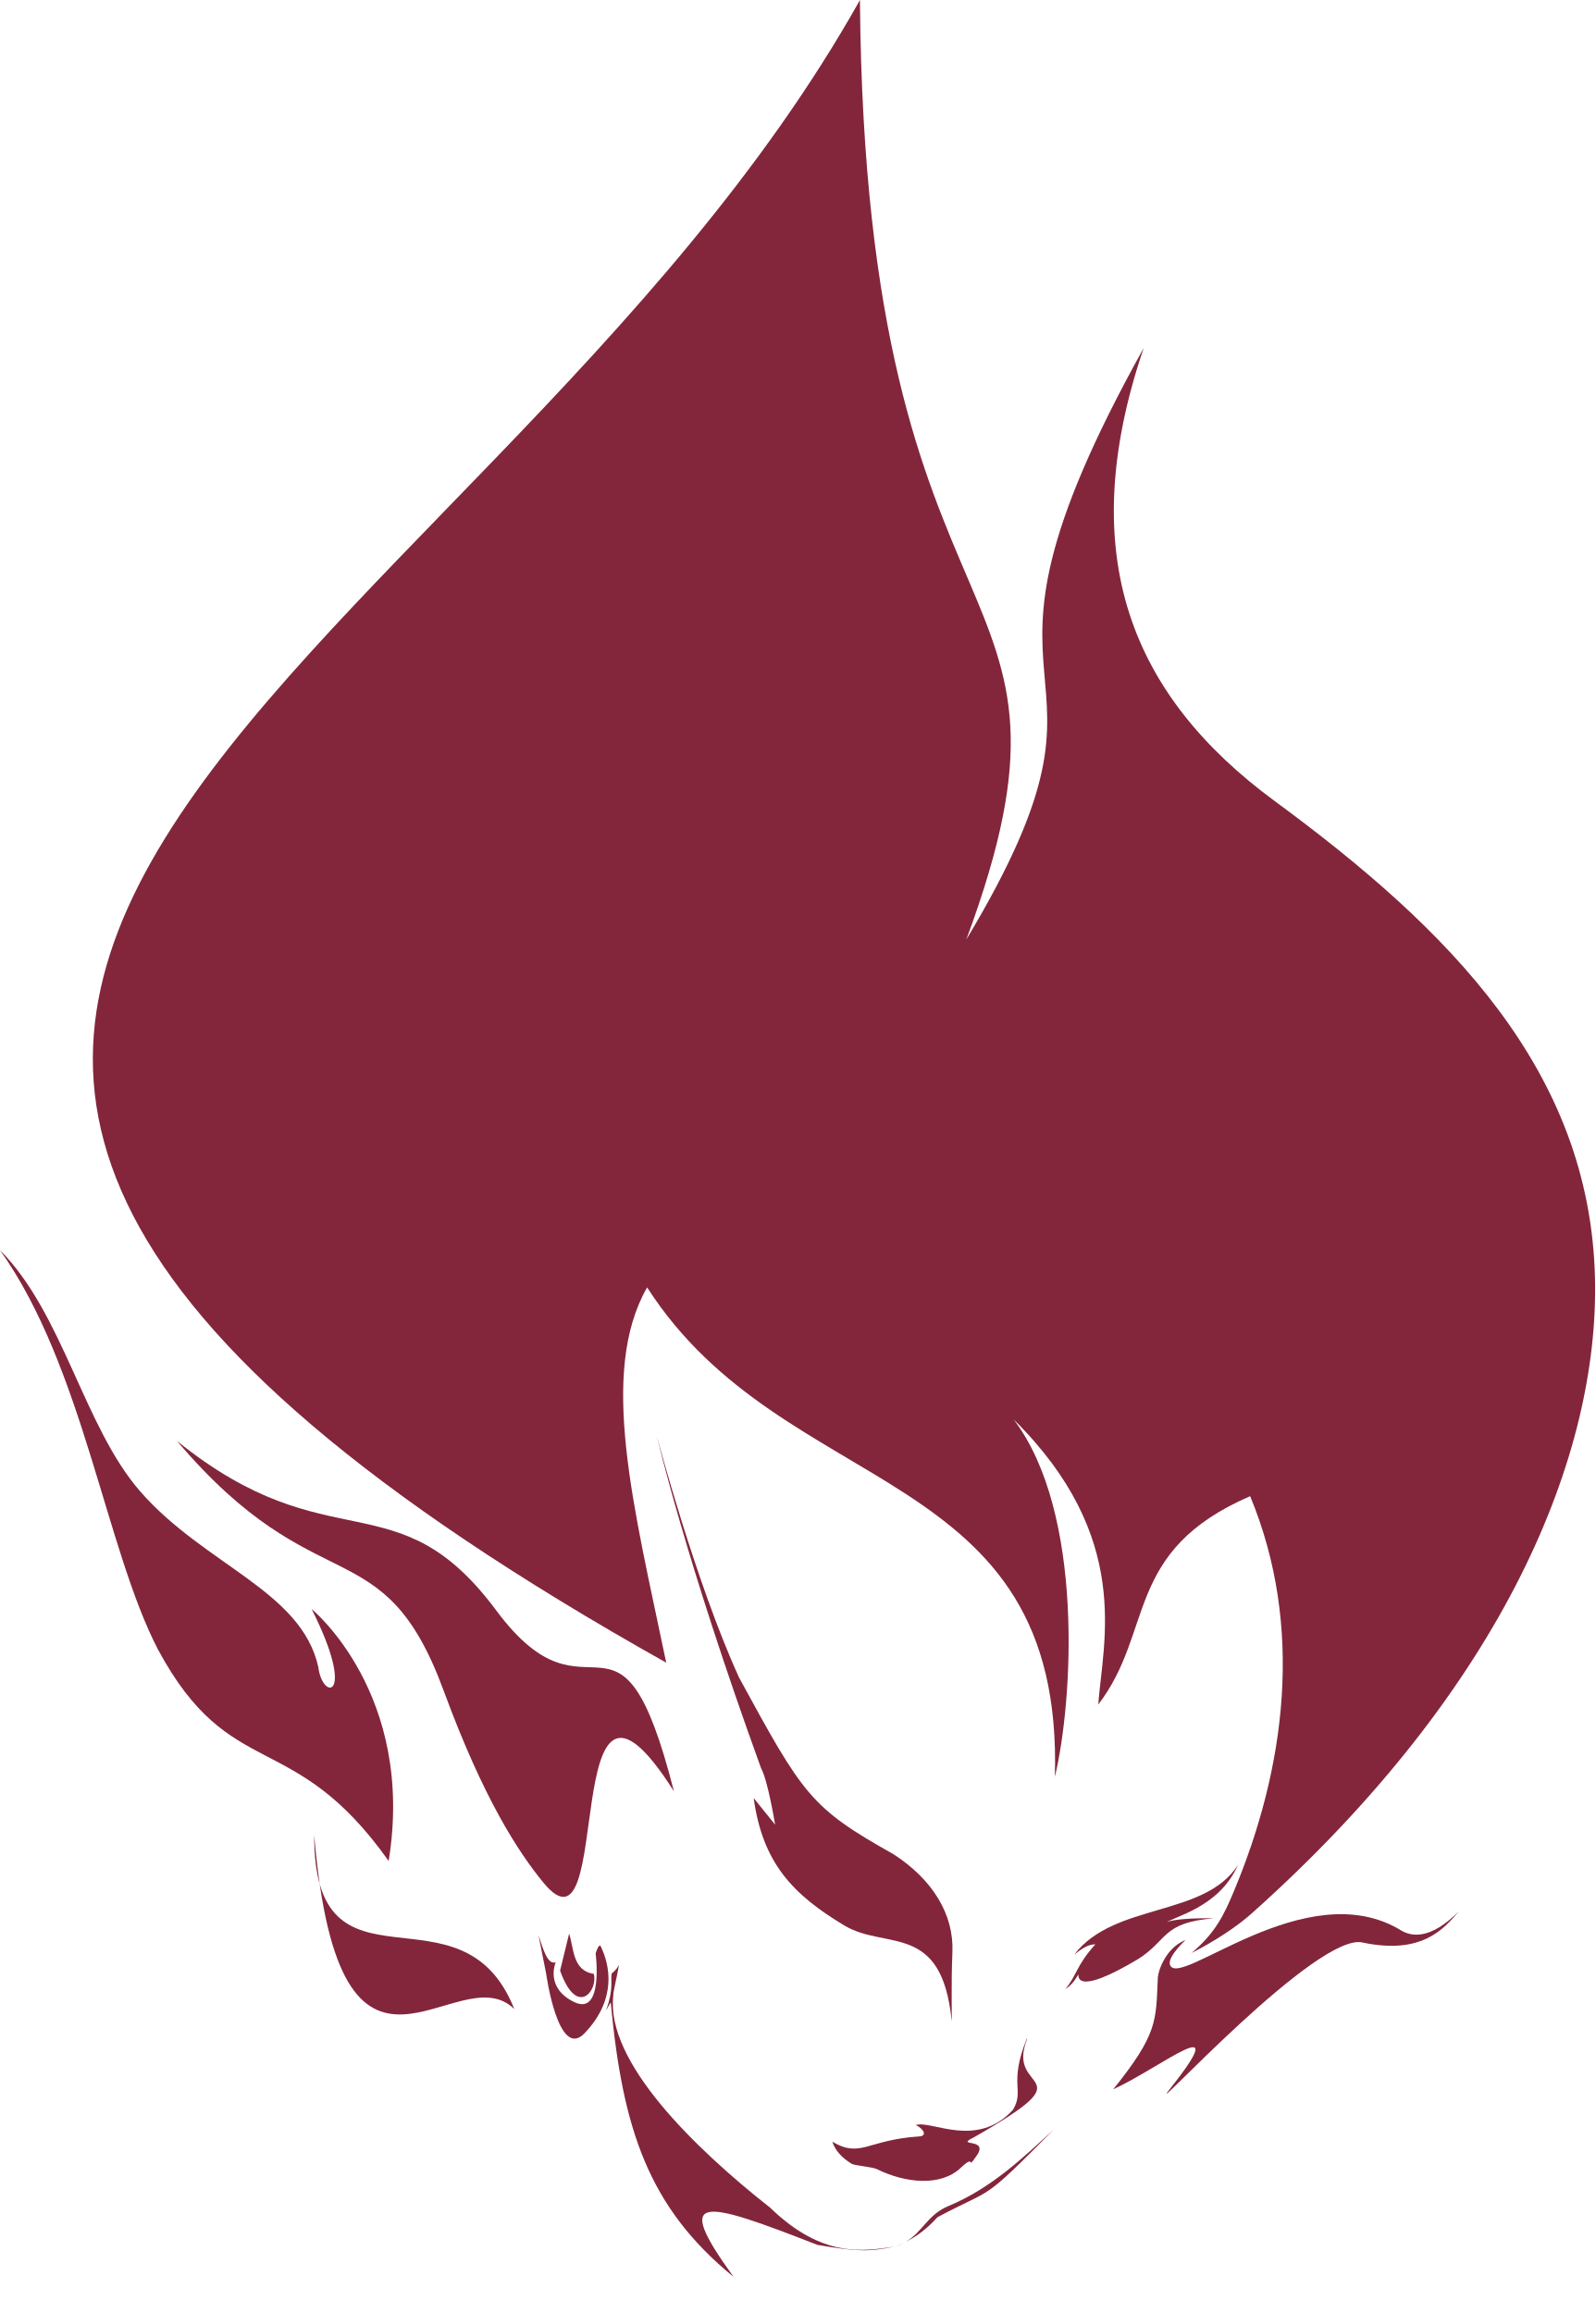
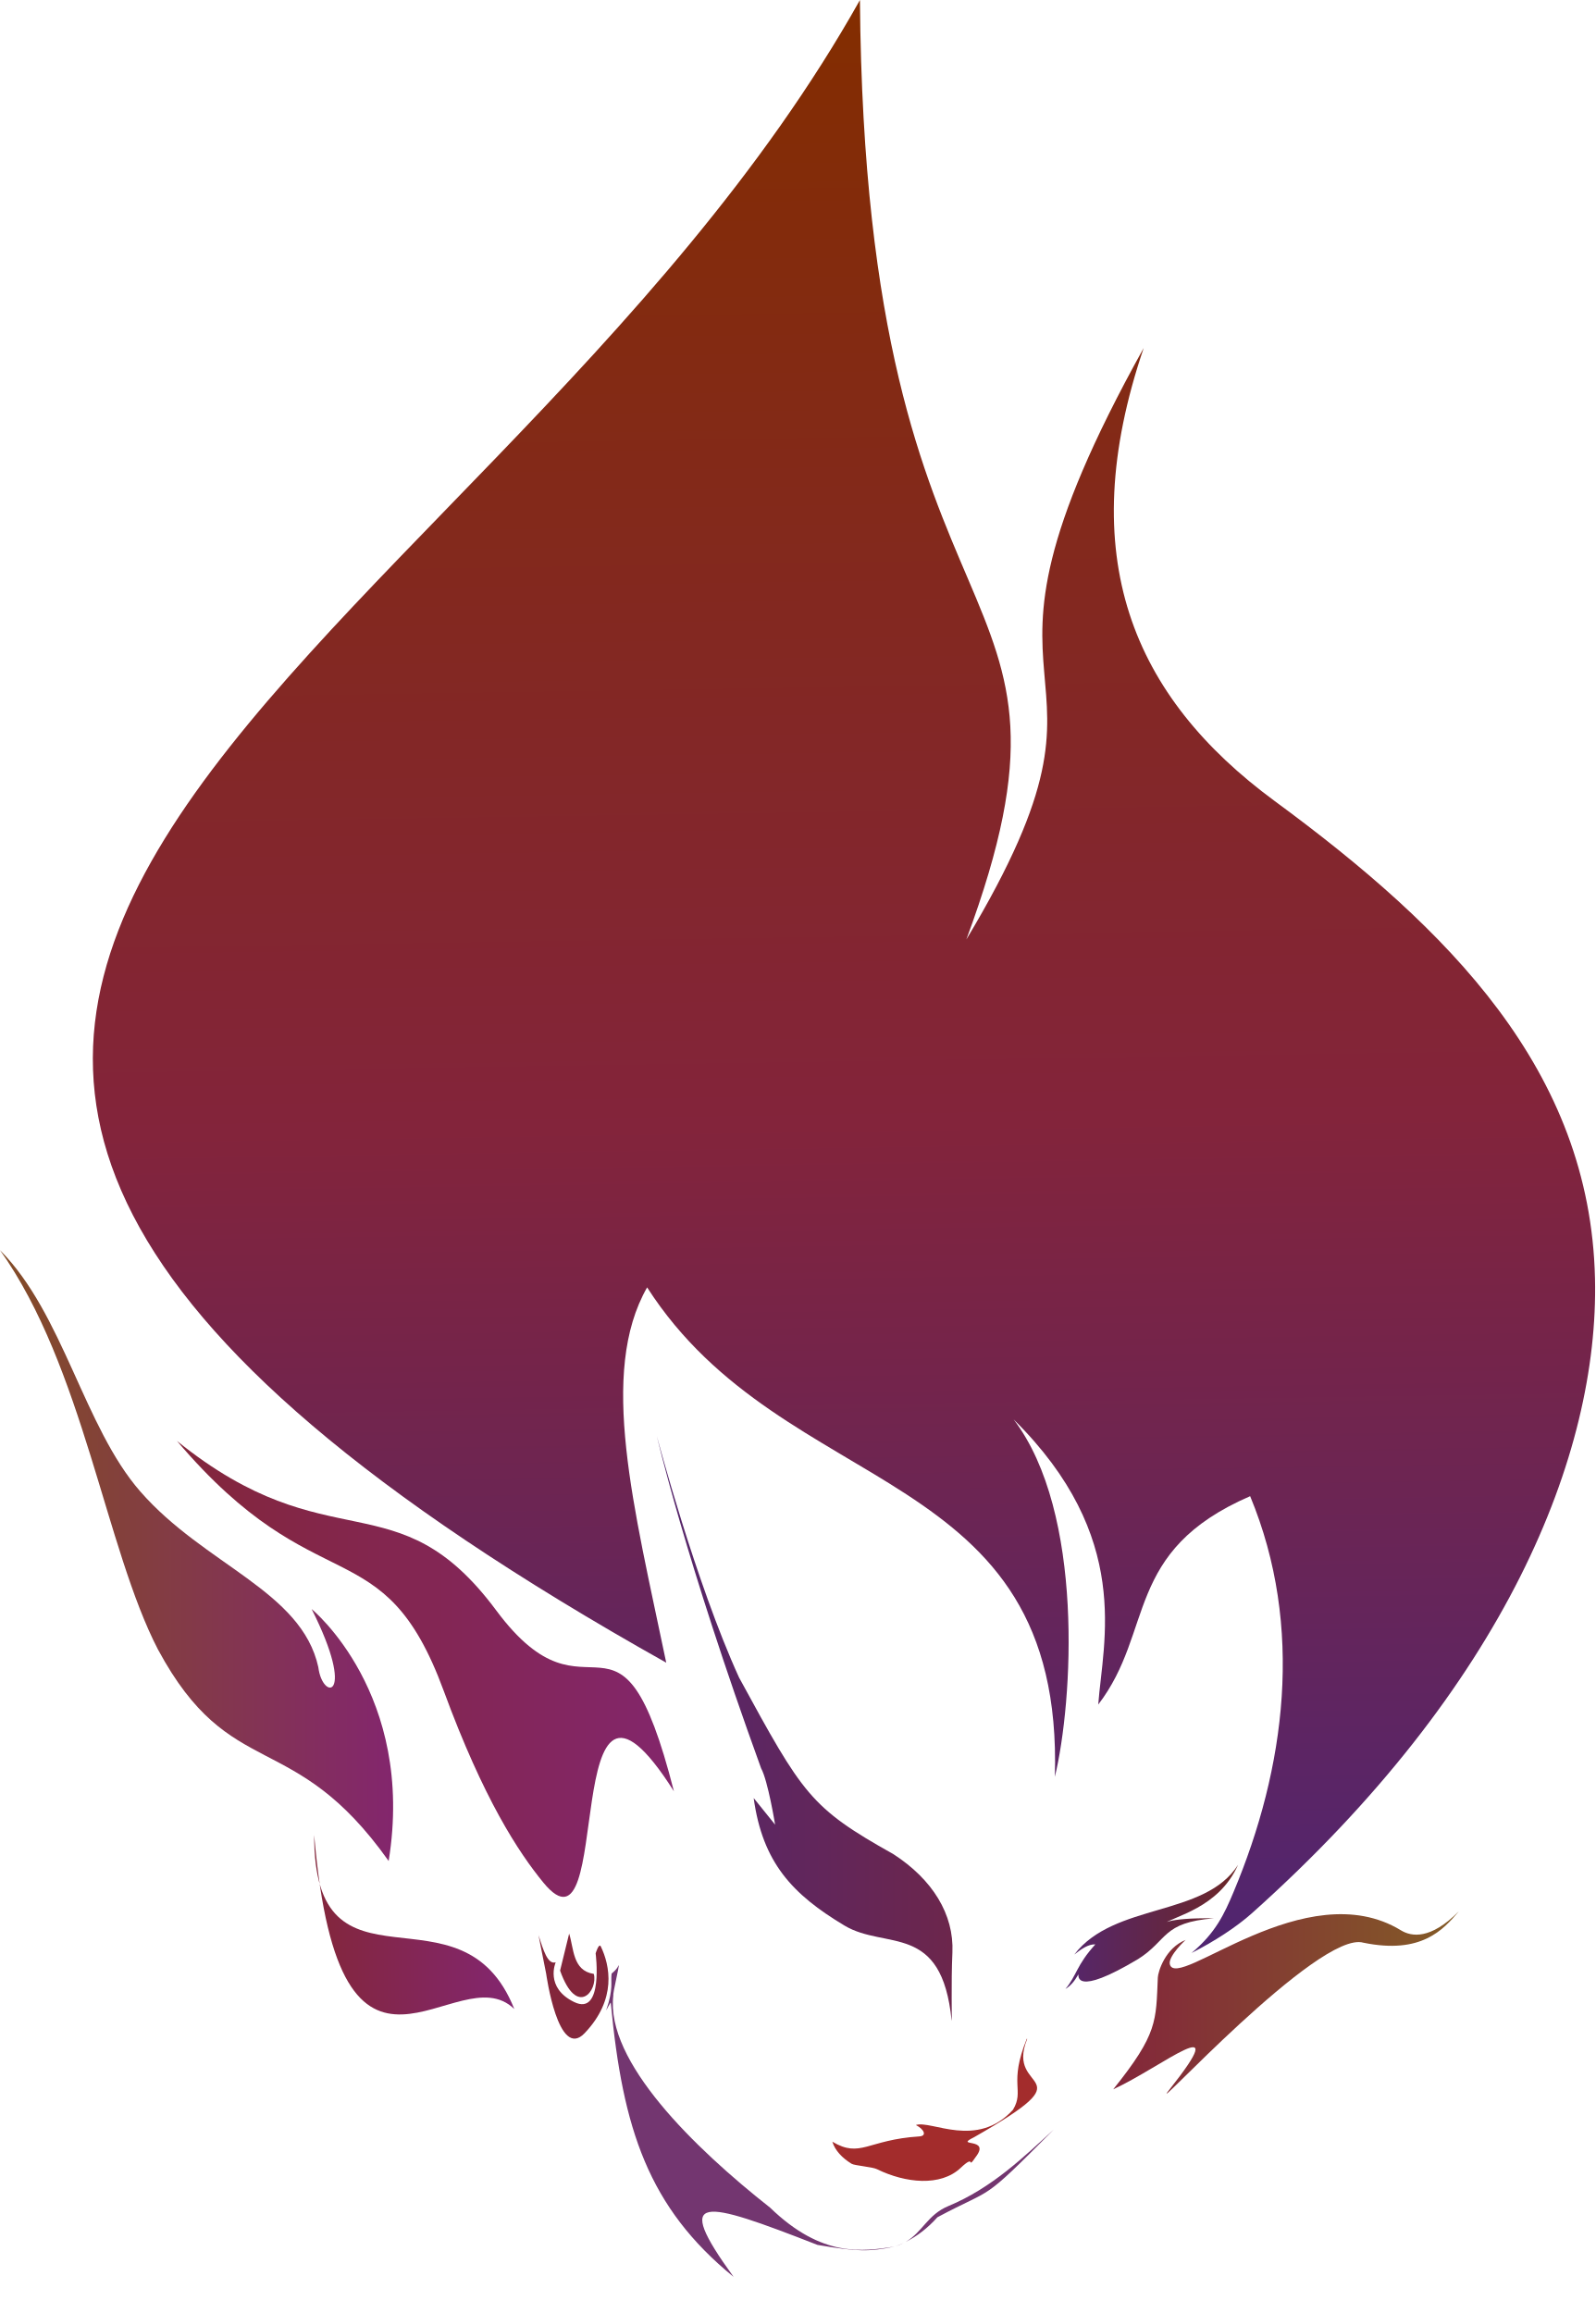
- <svg xmlns="http://www.w3.org/2000/svg" width="20" height="29" viewBox="0 0 5.292 7.673" version="1.1" id="svg5" xml:space="preserve">
-   <defs id="defs2" />
+ <svg xmlns="http://www.w3.org/2000/svg" xmlns:xlink="http://www.w3.org/1999/xlink" width="20" height="29" viewBox="0 0 5.292 7.673" version="1.1" id="svg5" xml:space="preserve">
+   <defs id="defs2">
+     <linearGradient id="linearGradient3678">
+       <stop style="stop-color:#83263b;stop-opacity:1;" offset="0" id="stop3674" />
+       <stop style="stop-color:#832670;stop-opacity:1;" offset="1" id="stop3676" />
+     </linearGradient>
+     <linearGradient id="linearGradient3670">
+       <stop style="stop-color:#83263b;stop-opacity:1;" offset="0" id="stop3666" />
+       <stop style="stop-color:#83266b;stop-opacity:1;" offset="1" id="stop3668" />
+     </linearGradient>
+     <linearGradient id="linearGradient3662">
+       <stop style="stop-color:#834c26;stop-opacity:1;" offset="0" id="stop3658" />
+       <stop style="stop-color:#83266d;stop-opacity:1;" offset="1" id="stop3660" />
+     </linearGradient>
+     <linearGradient id="linearGradient3654">
+       <stop style="stop-color:#83263b;stop-opacity:1;" offset="0" id="stop3650" />
+       <stop style="stop-color:#835b26;stop-opacity:1;" offset="1" id="stop3652" />
+     </linearGradient>
+     <linearGradient id="linearGradient3646">
+       <stop style="stop-color:#55266c;stop-opacity:1;" offset="0" id="stop3642" />
+       <stop style="stop-color:#6c2626;stop-opacity:1;" offset="1" id="stop3644" />
+     </linearGradient>
+     <linearGradient id="linearGradient3638">
+       <stop style="stop-color:#55266c;stop-opacity:1;" offset="0" id="stop3634" />
+       <stop style="stop-color:#6c264c;stop-opacity:1;" offset="1" id="stop3636" />
+     </linearGradient>
+     <linearGradient id="linearGradient957">
+       <stop style="stop-color:#3e2683;stop-opacity:1;" offset="0" id="stop953" />
+       <stop style="stop-color:#83243b;stop-opacity:1;" offset="0.5" id="stop1010" />
+       <stop style="stop-color:#832d00;stop-opacity:1;" offset="1" id="stop955" />
+     </linearGradient>
+     <linearGradient xlink:href="#linearGradient957" id="linearGradient959" x1="-46.474" y1="62.905" x2="-47.525" y2="-5.292" gradientUnits="userSpaceOnUse" />
+     <linearGradient xlink:href="#linearGradient3638" id="linearGradient3640" x1="-53.688" y1="47.182" x2="-44.716" y2="47.182" gradientUnits="userSpaceOnUse" />
+     <linearGradient xlink:href="#linearGradient3646" id="linearGradient3648" x1="-41.287" y1="53.2" x2="-36.048" y2="53.2" gradientUnits="userSpaceOnUse" />
+     <linearGradient xlink:href="#linearGradient3654" id="linearGradient3656" x1="-39.837" y1="55.496" x2="-29.348" y2="55.496" gradientUnits="userSpaceOnUse" />
+     <linearGradient xlink:href="#linearGradient3662" id="linearGradient3664" x1="-73.628" y1="41.928" x2="-61.695" y2="41.928" gradientUnits="userSpaceOnUse" />
+     <linearGradient xlink:href="#linearGradient3670" id="linearGradient3672" x1="-68.257" y1="45.369" x2="-53.171" y2="45.369" gradientUnits="userSpaceOnUse" />
+     <linearGradient xlink:href="#linearGradient3678" id="linearGradient3680" x1="-64.092" y1="53.133" x2="-58.017" y2="53.133" gradientUnits="userSpaceOnUse" />
+   </defs>
  <g id="layer1">
    <g id="layer1-3" transform="scale(2)">
      <g id="g1806" transform="translate(-2.645834,8.202084)">
        <g id="g1901">
          <g id="g479" style="stroke-width:0.132;stroke-dasharray:none">
            <g id="g1751" transform="translate(4.101042,1.058333)" />
          </g>
          <g id="g336" transform="matrix(0.5319149,0,0,0.5319149,1.238476,-3.839273)">
            <g id="g475" transform="matrix(0.9926401,0,0,0.9926401,0.01947311,-2.949363)">
              <g id="g511">
                <g id="g547">
                  <g id="g1385" transform="translate(-0.7516571,-0.7516571)">
                    <g id="g1420">
                      <g id="g1455" transform="matrix(0.9998981,0,0,1,3.4630171e-4,0)">
                        <g id="g1570">
                          <g id="g1585">
                            <g id="g1600">
                              <g id="g1646" transform="translate(-1.794154,-0.5046949)">
                                <g id="g1659" transform="translate(3.1632112e-8,-0.05110516)">
                                  <g id="g1673">
                                    <g id="g1686">
                                      <g id="g1901-9" transform="matrix(1.110236,0,0,1.110123,-210.7434,58.89277)">
                                        <g id="g479-1" style="stroke-width:0.132;stroke-dasharray:none">
                                          <g id="g1751-2" transform="translate(4.101042,1.058333)" />
                                        </g>
                                        <g id="g336-7" transform="matrix(0.5319149,0,0,0.5319149,1.238476,-3.839273)">
                                          <g id="g475-0" transform="matrix(0.9926401,0,0,0.9926401,0.01947311,-2.949363)">
                                            <g id="g1818" transform="matrix(0.1765622,0,0,0.1765622,378.996,-96.0952)">
-                                               <path style="fill:#83263b;fill-opacity:1;stroke:none;stroke-width:1.066px;stroke-linecap:butt;stroke-linejoin:miter;stroke-dasharray:none;stroke-opacity:1" d="m -47.525,-5.292 c 0.164,20.524 7.537,16.9 3.23,28.518 5.586,-9.309 -1.077,-6.337 5.384,-17.956 -2.154,6.337 -0.328,10.588 3.977,13.754 5.283,3.885 9.576,8.17 9.722,14.49 0.124,5.342 -2.715,12.393 -10.411,19.268 -0.473,0.423 -1.144,0.859 -1.838,1.21 0.733,-0.608 0.999,-1.19 1.275,-1.845 1.583,-3.764 2.152,-8.058 0.506,-12.022 -3.85,1.669 -2.899,4.097 -4.611,6.325 0.142,-1.921 1.053,-5.073 -2.568,-8.655 2.156,2.835 1.8,8.572 1.251,10.849 0.287,-9.587 -8.197,-8.341 -12.377,-14.857 -1.479,2.588 -0.404,6.665 0.58,11.392 -36.592,-20.527 -5.963,-29.348 5.881,-50.473 z" id="path3980" />
-                                               <path style="fill:#83263b;fill-opacity:1;stroke:none;stroke-width:0.713px;stroke-linecap:butt;stroke-linejoin:miter;stroke-dasharray:none;stroke-opacity:1" d="m -53.171,49.085 c -1.669,-6.549 -2.52,-1.625 -5.394,-5.492 -3.022,-4.066 -5.043,-1.395 -9.692,-5.145 4.274,5.039 6.255,2.577 8.099,7.589 1.21,3.289 2.27,4.898 3.023,5.817 2.225,2.717 0.382,-8.418 3.964,-2.77 z" id="path3982" />
-                                               <path style="fill:#83263b;fill-opacity:1;stroke:none;stroke-width:2.28px;stroke-linecap:butt;stroke-linejoin:miter;stroke-opacity:1" d="m -44.741,56.052 c 0.014,0.003 -0.019,-1.143 0.023,-2.075 0.052,-1.161 -0.608,-2.221 -1.792,-2.986 -2.522,-1.414 -2.743,-1.799 -4.684,-5.36 -1.324,-2.9 -2.493,-7.319 -2.493,-7.319 0,0 0.849,3.698 3.162,10.073 0.209,0.378 0.425,1.711 0.425,1.711 l -0.651,-0.808 c 0.271,1.961 1.175,2.924 2.758,3.872 1.255,0.751 2.956,-0.122 3.252,2.892 z" id="path3986" />
-                                               <path id="path3988" style="fill:#83263b;fill-opacity:1;stroke:none;stroke-width:2.28px;stroke-linecap:butt;stroke-linejoin:miter;stroke-opacity:1" d="m -54.846,54.358 c -0.051,0.106 -0.089,0.149 -0.217,0.259 -0.035,0.248 0.065,0.45 -0.165,1.113 -0.011,0.032 0.137,-0.261 0.14,-0.228 0.359,3.839 1.146,6.216 3.727,8.321 -1.873,-2.584 -0.954,-2.335 2.547,-0.97 1.223,0.208 1.571,0.209 2.341,0.052 -0.966,0.144 -2.194,0.35 -3.777,-1.181 -2.305,-1.816 -5.003,-4.441 -4.761,-6.444 -0.021,-0.055 0.183,-0.881 0.165,-0.922 z m 13.196,5.001 c -0.894,0.814 -1.861,1.764 -3.193,2.316 -0.627,0.26 -0.778,0.783 -1.292,1.087 0.341,-0.171 0.663,-0.414 0.962,-0.748 1.772,-0.948 1.269,-0.381 3.523,-2.654 z m -4.547,3.434 c -0.085,0.04 -0.172,0.075 -0.258,0.107 0.096,-0.03 0.181,-0.066 0.258,-0.107 z" />
+                                               <path style="fill:url(#linearGradient959);fill-opacity:1;stroke:none;stroke-width:1.066px;stroke-linecap:butt;stroke-linejoin:miter;stroke-dasharray:none;stroke-opacity:1" d="m -47.525,-5.292 c 0.164,20.524 7.537,16.9 3.23,28.518 5.586,-9.309 -1.077,-6.337 5.384,-17.956 -2.154,6.337 -0.328,10.588 3.977,13.754 5.283,3.885 9.576,8.17 9.722,14.49 0.124,5.342 -2.715,12.393 -10.411,19.268 -0.473,0.423 -1.144,0.859 -1.838,1.21 0.733,-0.608 0.999,-1.19 1.275,-1.845 1.583,-3.764 2.152,-8.058 0.506,-12.022 -3.85,1.669 -2.899,4.097 -4.611,6.325 0.142,-1.921 1.053,-5.073 -2.568,-8.655 2.156,2.835 1.8,8.572 1.251,10.849 0.287,-9.587 -8.197,-8.341 -12.377,-14.857 -1.479,2.588 -0.404,6.665 0.58,11.392 -36.592,-20.527 -5.963,-29.348 5.881,-50.473 z" id="path3980" />
+                                               <path style="fill:url(#linearGradient3672);fill-opacity:1;stroke:none;stroke-width:0.713px;stroke-linecap:butt;stroke-linejoin:miter;stroke-dasharray:none;stroke-opacity:1" d="m -53.171,49.085 c -1.669,-6.549 -2.52,-1.625 -5.394,-5.492 -3.022,-4.066 -5.043,-1.395 -9.692,-5.145 4.274,5.039 6.255,2.577 8.099,7.589 1.21,3.289 2.27,4.898 3.023,5.817 2.225,2.717 0.382,-8.418 3.964,-2.77 z" id="path3982" />
+                                               <path style="fill:url(#linearGradient3640);fill-opacity:1;stroke:none;stroke-width:2.28px;stroke-linecap:butt;stroke-linejoin:miter;stroke-opacity:1" d="m -44.741,56.052 c 0.014,0.003 -0.019,-1.143 0.023,-2.075 0.052,-1.161 -0.608,-2.221 -1.792,-2.986 -2.522,-1.414 -2.743,-1.799 -4.684,-5.36 -1.324,-2.9 -2.493,-7.319 -2.493,-7.319 0,0 0.849,3.698 3.162,10.073 0.209,0.378 0.425,1.711 0.425,1.711 l -0.651,-0.808 c 0.271,1.961 1.175,2.924 2.758,3.872 1.255,0.751 2.956,-0.122 3.252,2.892 z" id="path3986" />
+                                               <path id="path3988" style="fill:#733670;fill-opacity:1;stroke:none;stroke-width:2.28px;stroke-linecap:butt;stroke-linejoin:miter;stroke-opacity:1" d="m -54.846,54.358 c -0.051,0.106 -0.089,0.149 -0.217,0.259 -0.035,0.248 0.065,0.45 -0.165,1.113 -0.011,0.032 0.137,-0.261 0.14,-0.228 0.359,3.839 1.146,6.216 3.727,8.321 -1.873,-2.584 -0.954,-2.335 2.547,-0.97 1.223,0.208 1.571,0.209 2.341,0.052 -0.966,0.144 -2.194,0.35 -3.777,-1.181 -2.305,-1.816 -5.003,-4.441 -4.761,-6.444 -0.021,-0.055 0.183,-0.881 0.165,-0.922 z m 13.196,5.001 c -0.894,0.814 -1.861,1.764 -3.193,2.316 -0.627,0.26 -0.778,0.783 -1.292,1.087 0.341,-0.171 0.663,-0.414 0.962,-0.748 1.772,-0.948 1.269,-0.381 3.523,-2.654 z m -4.547,3.434 c -0.085,0.04 -0.172,0.075 -0.258,0.107 0.096,-0.03 0.181,-0.066 0.258,-0.107 z" />
                                              <path style="fill:#83263b;fill-opacity:1;stroke:none;stroke-width:2.28px;stroke-linecap:butt;stroke-linejoin:miter;stroke-opacity:1" d="m -55.548,54 c 0,0 0.251,1.918 -0.651,1.481 -0.902,-0.437 -0.561,-1.207 -0.561,-1.207 -0.245,0.082 -0.38,-0.386 -0.522,-0.823 l 0.232,1.168 c 0,0 0.365,2.649 1.167,1.808 0.989,-1.037 0.766,-2.064 0.493,-2.632 -0.058,-0.121 -0.157,0.205 -0.157,0.205 z" id="path3990" />
                                              <path style="fill:#83263b;fill-opacity:1;stroke:none;stroke-width:2.28px;stroke-linecap:butt;stroke-linejoin:miter;stroke-opacity:1" d="m -55.603,54.628 -0.014,-0.004 c -0.632,-0.1 -0.593,-0.781 -0.735,-1.22 l -0.275,1.122 c 0.515,1.453 1.157,0.593 1.024,0.102 z" id="path3992" />
-                                               <path style="fill:#83263b;fill-opacity:1;stroke:none;stroke-width:1.855px;stroke-linecap:butt;stroke-linejoin:miter;stroke-opacity:1" d="m -58.017,55.693 c -1.6,-4.031 -6.09,-0.039 -6.075,-5.285 0.78,9.191 4.328,3.577 6.075,5.285 z" id="path3994" />
-                                               <path style="fill:#83263b;fill-opacity:1;stroke:none;stroke-width:1.855px;stroke-linecap:butt;stroke-linejoin:miter;stroke-opacity:1" d="m -29.348,52.73 c -0.863,0.867 -1.437,0.767 -1.754,0.574 -2.891,-1.763 -6.812,1.86 -7.016,1.029 -0.06,-0.243 0.512,-0.779 0.491,-0.742 -0.64,0.248 -0.848,0.981 -0.855,1.143 -0.06,1.323 0.009,1.7 -1.355,3.397 1.489,-0.687 3.696,-2.502 1.704,0.011 -0.812,1.024 4.542,-4.862 5.893,-4.462 1.756,0.36 2.422,-0.394 2.892,-0.949 z" id="path3996" />
-                                               <path style="fill:#83263b;fill-opacity:1;stroke:none;stroke-width:0.251px;stroke-linecap:butt;stroke-linejoin:miter;stroke-opacity:1" d="m -40.378,53.73 c -0.575,0.628 -0.567,0.951 -0.909,1.354 0.158,-0.096 0.269,-0.228 0.394,-0.443 0.009,0.02 -0.145,0.707 1.817,-0.468 0.905,-0.573 0.719,-1.108 2.299,-1.234 -1.499,-0.023 -1.587,0.194 -1.586,0.196 0.384,-0.272 1.725,-0.498 2.316,-1.819 -1.016,1.595 -3.753,1.137 -4.971,2.722 0.211,-0.165 0.423,-0.317 0.64,-0.308 z" id="path4000" />
-                                               <path style="fill:#83263b;fill-opacity:1;stroke:none;stroke-width:0.717px;stroke-linecap:butt;stroke-linejoin:miter;stroke-opacity:1" d="m -68.83,44.785 c 2.205,4.088 4.094,2.318 6.999,6.414 0.82,-5.074 -2.338,-7.648 -2.338,-7.648 1.383,2.741 0.331,2.802 0.203,1.764 -0.509,-2.319 -3.45,-3.093 -5.407,-5.336 -1.71,-1.96 -2.337,-5.397 -4.256,-7.323 2.531,3.555 3.204,9.058 4.798,12.128 z" id="path4004" />
-                                               <path style="fill:#83263b;fill-opacity:1;stroke:none;stroke-width:0.251px;stroke-linecap:butt;stroke-linejoin:miter;stroke-opacity:1" d="m -42.459,56.594 c -0.563,1.383 -0.06,1.558 -0.421,2.158 -1.096,1.199 -2.477,0.307 -2.947,0.462 0.248,0.126 0.347,0.331 0.104,0.346 -1.578,0.1 -1.781,0.671 -2.64,0.16 0.085,0.27 0.298,0.494 0.586,0.671 0.089,0.055 0.639,0.094 0.772,0.165 0.862,0.422 1.93,0.534 2.539,-0.042 0.474,-0.448 0.171,0.084 0.451,-0.324 0.485,-0.622 -0.682,-0.293 -0.048,-0.604 3.567,-2.035 0.926,-1.284 1.615,-2.984 z" id="path4010" />
+                                               <path style="fill:url(#linearGradient3680);fill-opacity:1;stroke:none;stroke-width:1.855px;stroke-linecap:butt;stroke-linejoin:miter;stroke-opacity:1" d="m -58.017,55.693 c -1.6,-4.031 -6.09,-0.039 -6.075,-5.285 0.78,9.191 4.328,3.577 6.075,5.285 z" id="path3994" />
+                                               <path style="fill:url(#linearGradient3656);fill-opacity:1;stroke:none;stroke-width:1.855px;stroke-linecap:butt;stroke-linejoin:miter;stroke-opacity:1" d="m -29.348,52.73 c -0.863,0.867 -1.437,0.767 -1.754,0.574 -2.891,-1.763 -6.812,1.86 -7.016,1.029 -0.06,-0.243 0.512,-0.779 0.491,-0.742 -0.64,0.248 -0.848,0.981 -0.855,1.143 -0.06,1.323 0.009,1.7 -1.355,3.397 1.489,-0.687 3.696,-2.502 1.704,0.011 -0.812,1.024 4.542,-4.862 5.893,-4.462 1.756,0.36 2.422,-0.394 2.892,-0.949 z" id="path3996" />
+                                               <path style="fill:url(#linearGradient3648);fill-opacity:1;stroke:none;stroke-width:0.251px;stroke-linecap:butt;stroke-linejoin:miter;stroke-opacity:1" d="m -40.378,53.73 c -0.575,0.628 -0.567,0.951 -0.909,1.354 0.158,-0.096 0.269,-0.228 0.394,-0.443 0.009,0.02 -0.145,0.707 1.817,-0.468 0.905,-0.573 0.719,-1.108 2.299,-1.234 -1.499,-0.023 -1.587,0.194 -1.586,0.196 0.384,-0.272 1.725,-0.498 2.316,-1.819 -1.016,1.595 -3.753,1.137 -4.971,2.722 0.211,-0.165 0.423,-0.317 0.64,-0.308 z" id="path4000" />
+                                               <path style="fill:url(#linearGradient3664);fill-opacity:1;stroke:none;stroke-width:0.717px;stroke-linecap:butt;stroke-linejoin:miter;stroke-opacity:1" d="m -68.83,44.785 c 2.205,4.088 4.094,2.318 6.999,6.414 0.82,-5.074 -2.338,-7.648 -2.338,-7.648 1.383,2.741 0.331,2.802 0.203,1.764 -0.509,-2.319 -3.45,-3.093 -5.407,-5.336 -1.71,-1.96 -2.337,-5.397 -4.256,-7.323 2.531,3.555 3.204,9.058 4.798,12.128 z" id="path4004" />
+                                               <path style="fill:#a32c2c;fill-opacity:1;stroke:none;stroke-width:0.251px;stroke-linecap:butt;stroke-linejoin:miter;stroke-opacity:1" d="m -42.459,56.594 c -0.563,1.383 -0.06,1.558 -0.421,2.158 -1.096,1.199 -2.477,0.307 -2.947,0.462 0.248,0.126 0.347,0.331 0.104,0.346 -1.578,0.1 -1.781,0.671 -2.64,0.16 0.085,0.27 0.298,0.494 0.586,0.671 0.089,0.055 0.639,0.094 0.772,0.165 0.862,0.422 1.93,0.534 2.539,-0.042 0.474,-0.448 0.171,0.084 0.451,-0.324 0.485,-0.622 -0.682,-0.293 -0.048,-0.604 3.567,-2.035 0.926,-1.284 1.615,-2.984 z" id="path4010" />
                                            </g>
                                          </g>
                                        </g>
                                      </g>
                                    </g>
                                  </g>
                                </g>
                              </g>
                            </g>
                          </g>
                        </g>
                      </g>
                    </g>
                  </g>
                </g>
              </g>
            </g>
          </g>
        </g>
      </g>
    </g>
  </g>
</svg>
